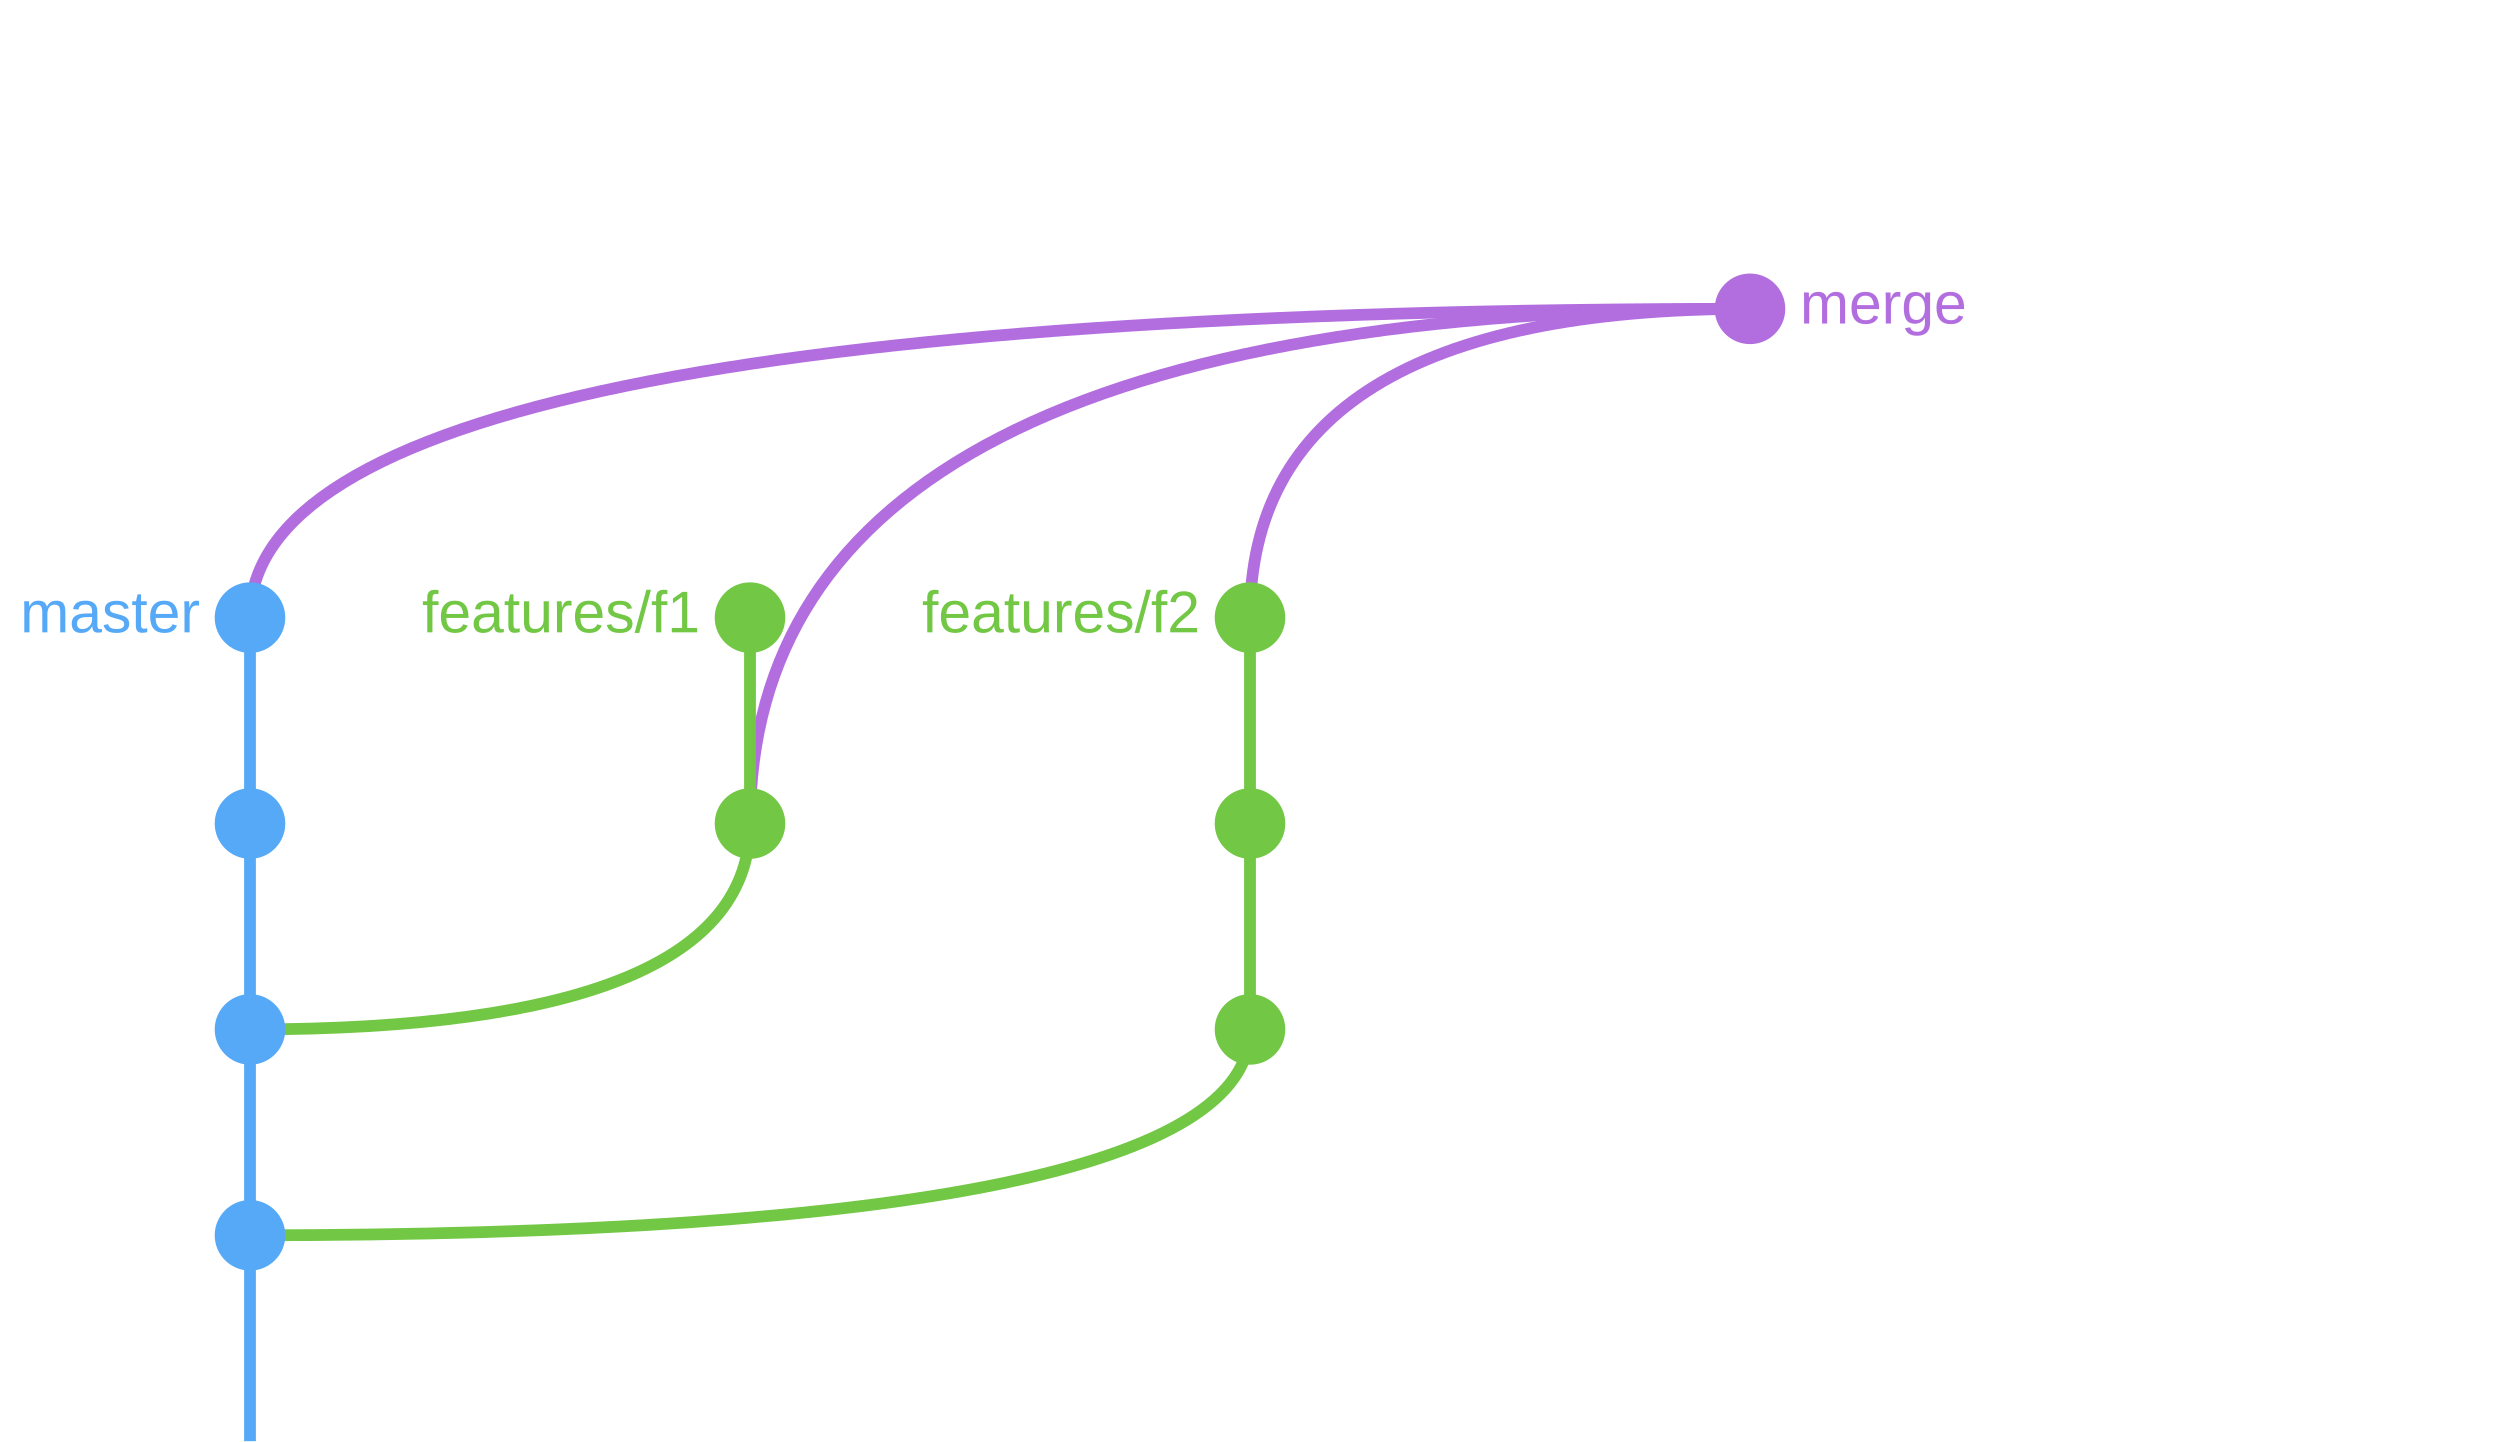
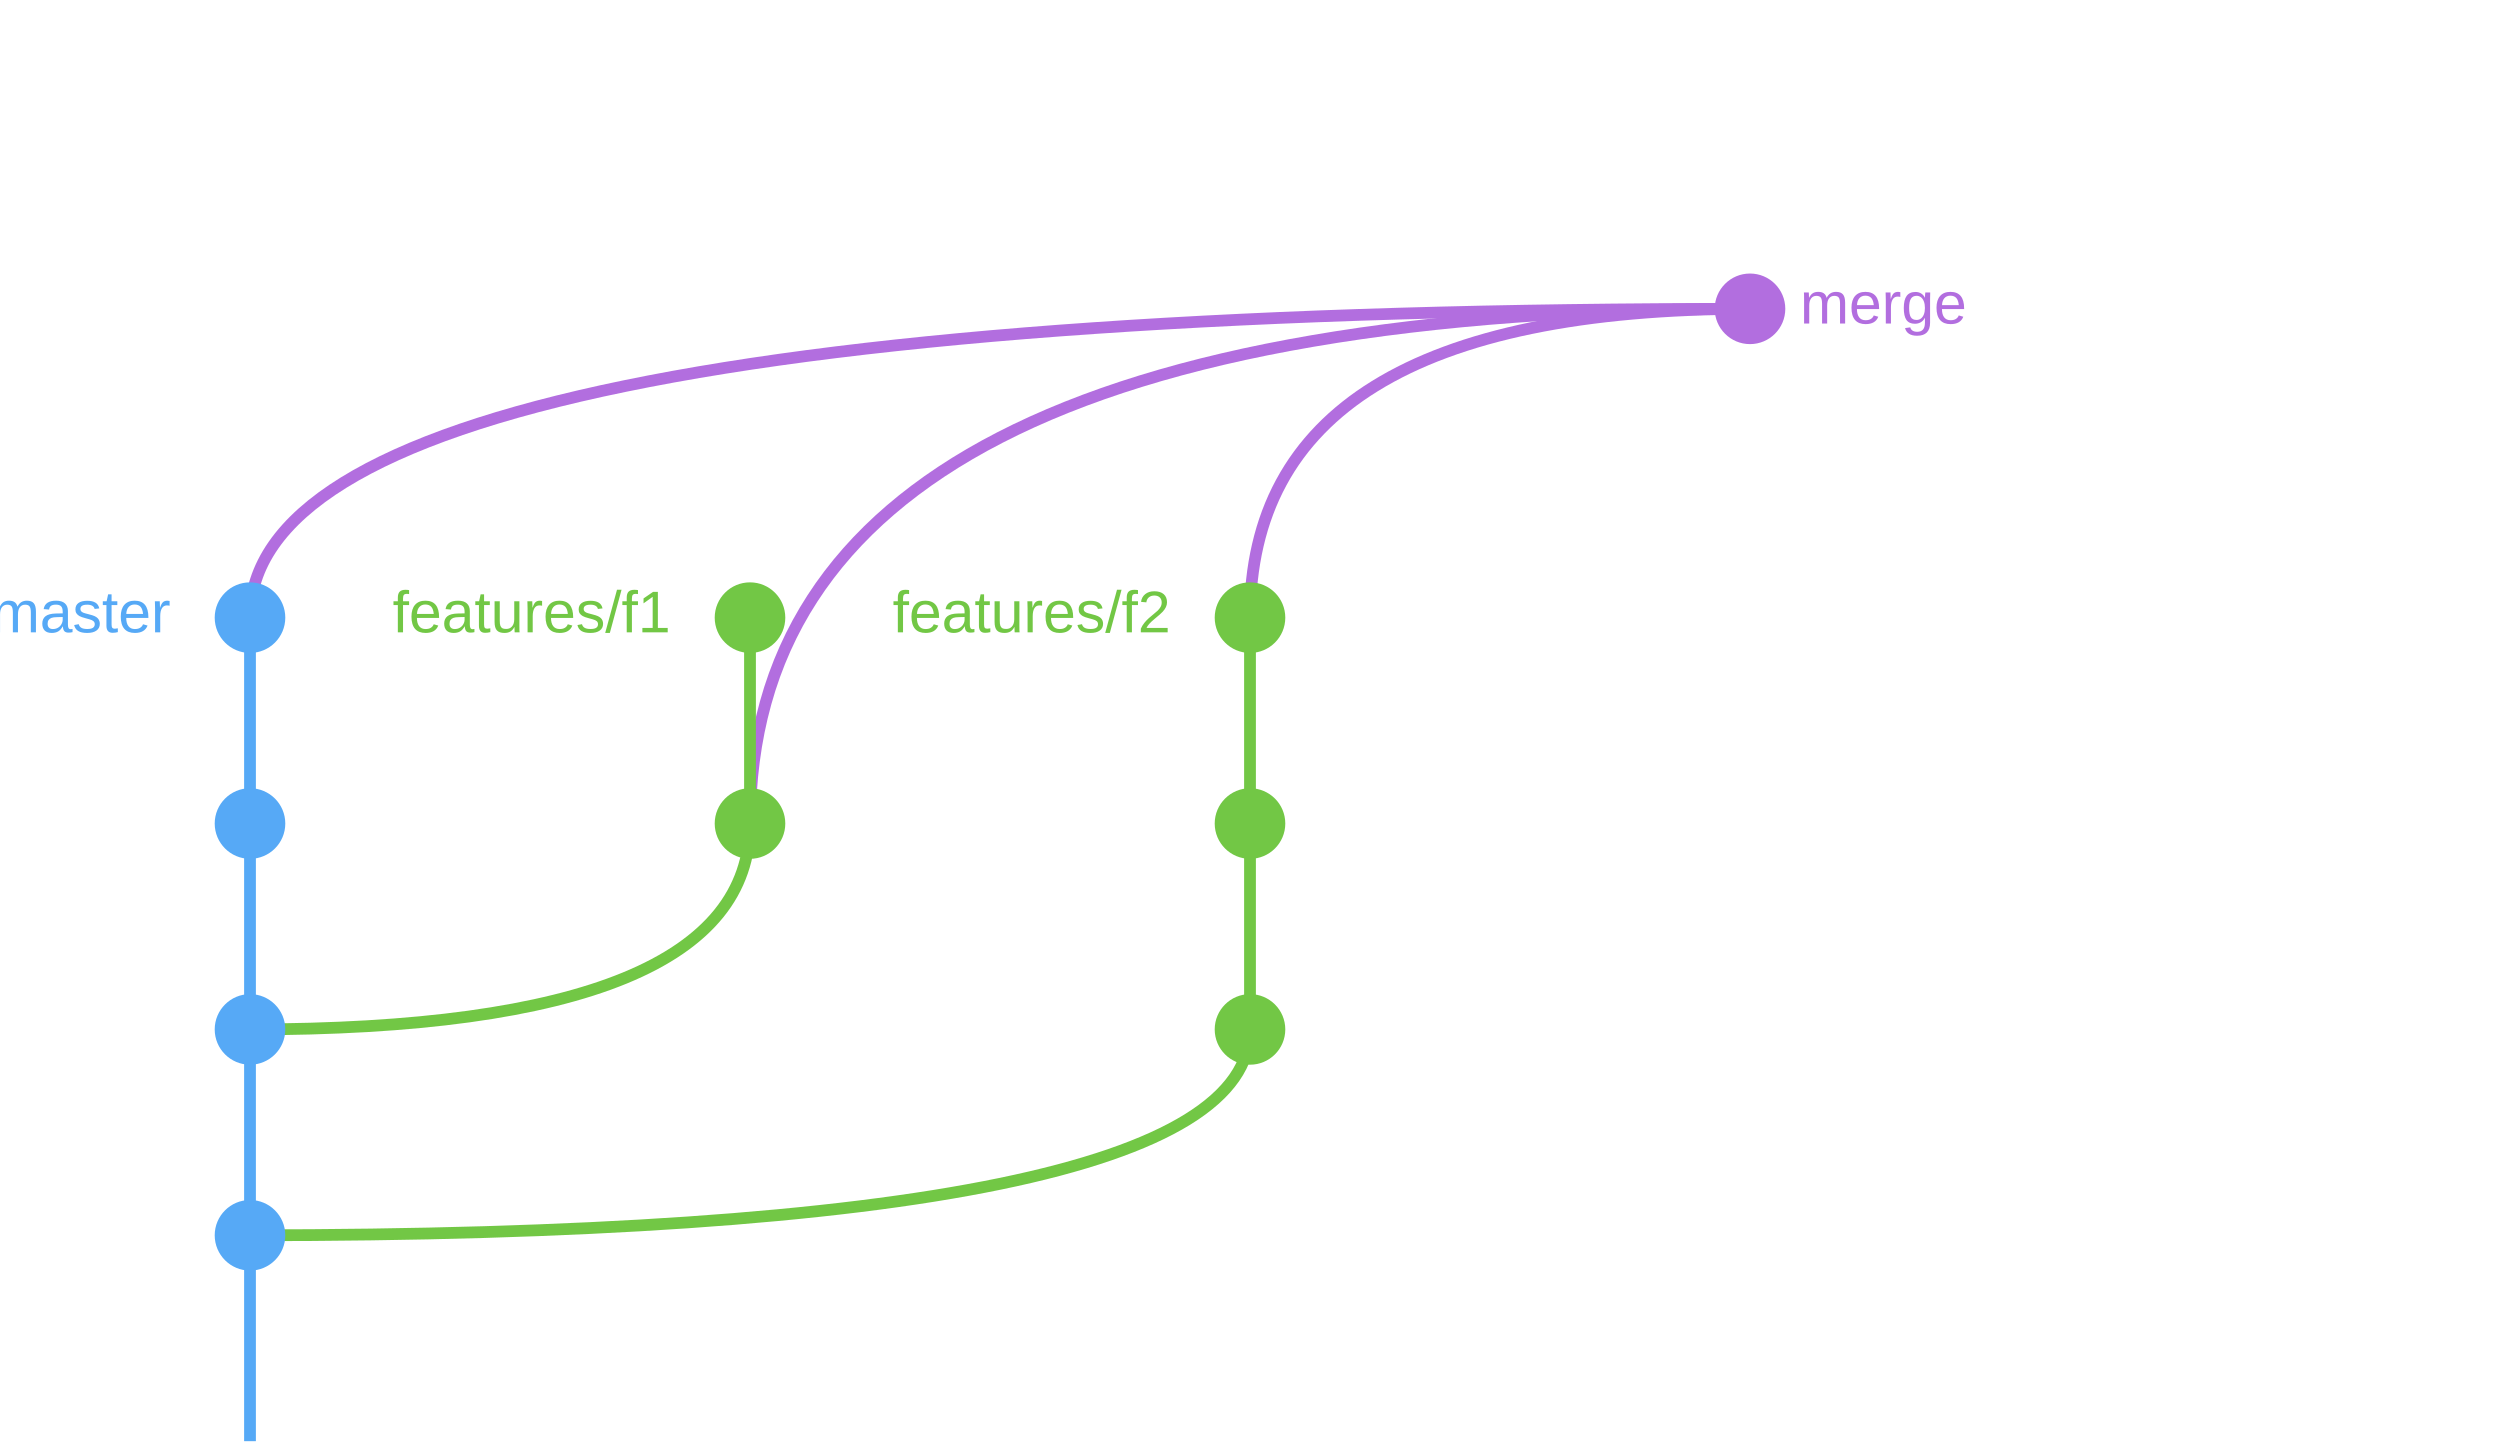
<svg xmlns="http://www.w3.org/2000/svg" version="1.1" id="Layer_1" height="490" width="850">
  <g>
    <path d="M 85 210 Q 85 105 595 105" stroke="rgb(178,110,223)" stroke-width="4" fill="none" />
    <path d="M 255 280 Q 255 105 595 105" stroke="rgb(178,110,223)" stroke-width="4" fill="none" />
    <path d="M 425 210 Q 425 105 595 105" stroke="rgb(178,110,223)" stroke-width="4" fill="none" />
    <circle cx="595" cy="105" r="12" fill="rgb(178,110,223)" />
    <text x="595" y="105" dx="17" dy="5" font-size="20" fill="rgb(178,110,223)" font-family="Arial" text-anchor="start">
      merge
    </text>
  </g>
  <g>
    <g>
      <path d="M 85 420 Q 425 420 425 350" stroke="rgb(114,199,69)" stroke-width="4" fill="none" />
      <circle cx="425" cy="350" r="12" fill="rgb(114,199,69)" />
-       <text x="425" y="350" dx="-17" dy="5" font-size="20" fill="rgb(114,199,69)" font-family="Arial" text-anchor="end" />
+       <text x="415" y="350" dx="-17" dy="5" font-size="20" fill="rgb(114,199,69)" font-family="Arial" text-anchor="end" />
    </g>
    <g>
      <line x1="425" y1="350" x2="425" y2="280" stroke="rgb(114,199,69)" stroke-width="4" />
      <circle cx="425" cy="280" r="12" fill="rgb(114,199,69)" />
-       <text x="425" y="280" dx="-17" dy="5" font-size="20" fill="rgb(114,199,69)" font-family="Arial" text-anchor="end" />
+       <text x="415" y="280" dx="-17" dy="5" font-size="20" fill="rgb(114,199,69)" font-family="Arial" text-anchor="end" />
    </g>
    <g>
      <line x1="425" y1="280" x2="425" y2="210" stroke="rgb(114,199,69)" stroke-width="4" />
      <circle cx="425" cy="210" r="12" fill="rgb(114,199,69)" />
-       <text x="425" y="210" dx="-17" dy="5" font-size="20" fill="rgb(114,199,69)" font-family="Arial" text-anchor="end">
+       <text x="415" y="210" dx="-17" dy="5" font-size="20" fill="rgb(114,199,69)" font-family="Arial" text-anchor="end">
        features/f2
      </text>
    </g>
  </g>
  <g>
    <g>
      <path d="M 85 350 Q 255 350 255 280" stroke="rgb(114,199,69)" stroke-width="4" fill="none" />
      <circle cx="255" cy="280" r="12" fill="rgb(114,199,69)" />
-       <text x="255" y="280" dx="-17" dy="5" font-size="20" fill="rgb(114,199,69)" font-family="Arial" text-anchor="end" />
+       <text x="245" y="280" dx="-17" dy="5" font-size="20" fill="rgb(114,199,69)" font-family="Arial" text-anchor="end" />
    </g>
    <g>
      <line x1="255" y1="280" x2="255" y2="210" stroke="rgb(114,199,69)" stroke-width="4" />
      <circle cx="255" cy="210" r="12" fill="rgb(114,199,69)" />
-       <text x="255" y="210" dx="-17" dy="5" font-size="20" fill="rgb(114,199,69)" font-family="Arial" text-anchor="end">
+       <text x="245" y="210" dx="-17" dy="5" font-size="20" fill="rgb(114,199,69)" font-family="Arial" text-anchor="end">
        features/f1
      </text>
    </g>
  </g>
  <g>
    <g>
      <line x1="85" y1="490" x2="85" y2="420" stroke="rgb(86,169,246)" stroke-width="4" />
      <circle cx="85" cy="420" r="12" fill="rgb(86,169,246)" />
-       <text x="85" y="420" dx="-17" dy="5" font-size="20" fill="rgb(86,169,246)" font-family="Arial" text-anchor="end" />
+       <text x="75" y="420" dx="-17" dy="5" font-size="20" fill="rgb(86,169,246)" font-family="Arial" text-anchor="end" />
    </g>
    <g>
      <line x1="85" y1="420" x2="85" y2="350" stroke="rgb(86,169,246)" stroke-width="4" />
      <circle cx="85" cy="350" r="12" fill="rgb(86,169,246)" />
-       <text x="85" y="350" dx="-17" dy="5" font-size="20" fill="rgb(86,169,246)" font-family="Arial" text-anchor="end" />
+       <text x="75" y="350" dx="-17" dy="5" font-size="20" fill="rgb(86,169,246)" font-family="Arial" text-anchor="end" />
    </g>
    <g>
      <line x1="85" y1="350" x2="85" y2="280" stroke="rgb(86,169,246)" stroke-width="4" />
      <circle cx="85" cy="280" r="12" fill="rgb(86,169,246)" />
-       <text x="85" y="280" dx="-17" dy="5" font-size="20" fill="rgb(86,169,246)" font-family="Arial" text-anchor="end" />
+       <text x="75" y="280" dx="-17" dy="5" font-size="20" fill="rgb(86,169,246)" font-family="Arial" text-anchor="end" />
    </g>
    <g>
      <line x1="85" y1="280" x2="85" y2="210" stroke="rgb(86,169,246)" stroke-width="4" />
      <circle cx="85" cy="210" r="12" fill="rgb(86,169,246)" />
-       <text x="85" y="210" dx="-17" dy="5" font-size="20" fill="rgb(86,169,246)" font-family="Arial" text-anchor="end">
+       <text x="75" y="210" dx="-17" dy="5" font-size="20" fill="rgb(86,169,246)" font-family="Arial" text-anchor="end">
        master
      </text>
    </g>
  </g>
  Sorry, your browser does not support inline SVG.`
</svg>
